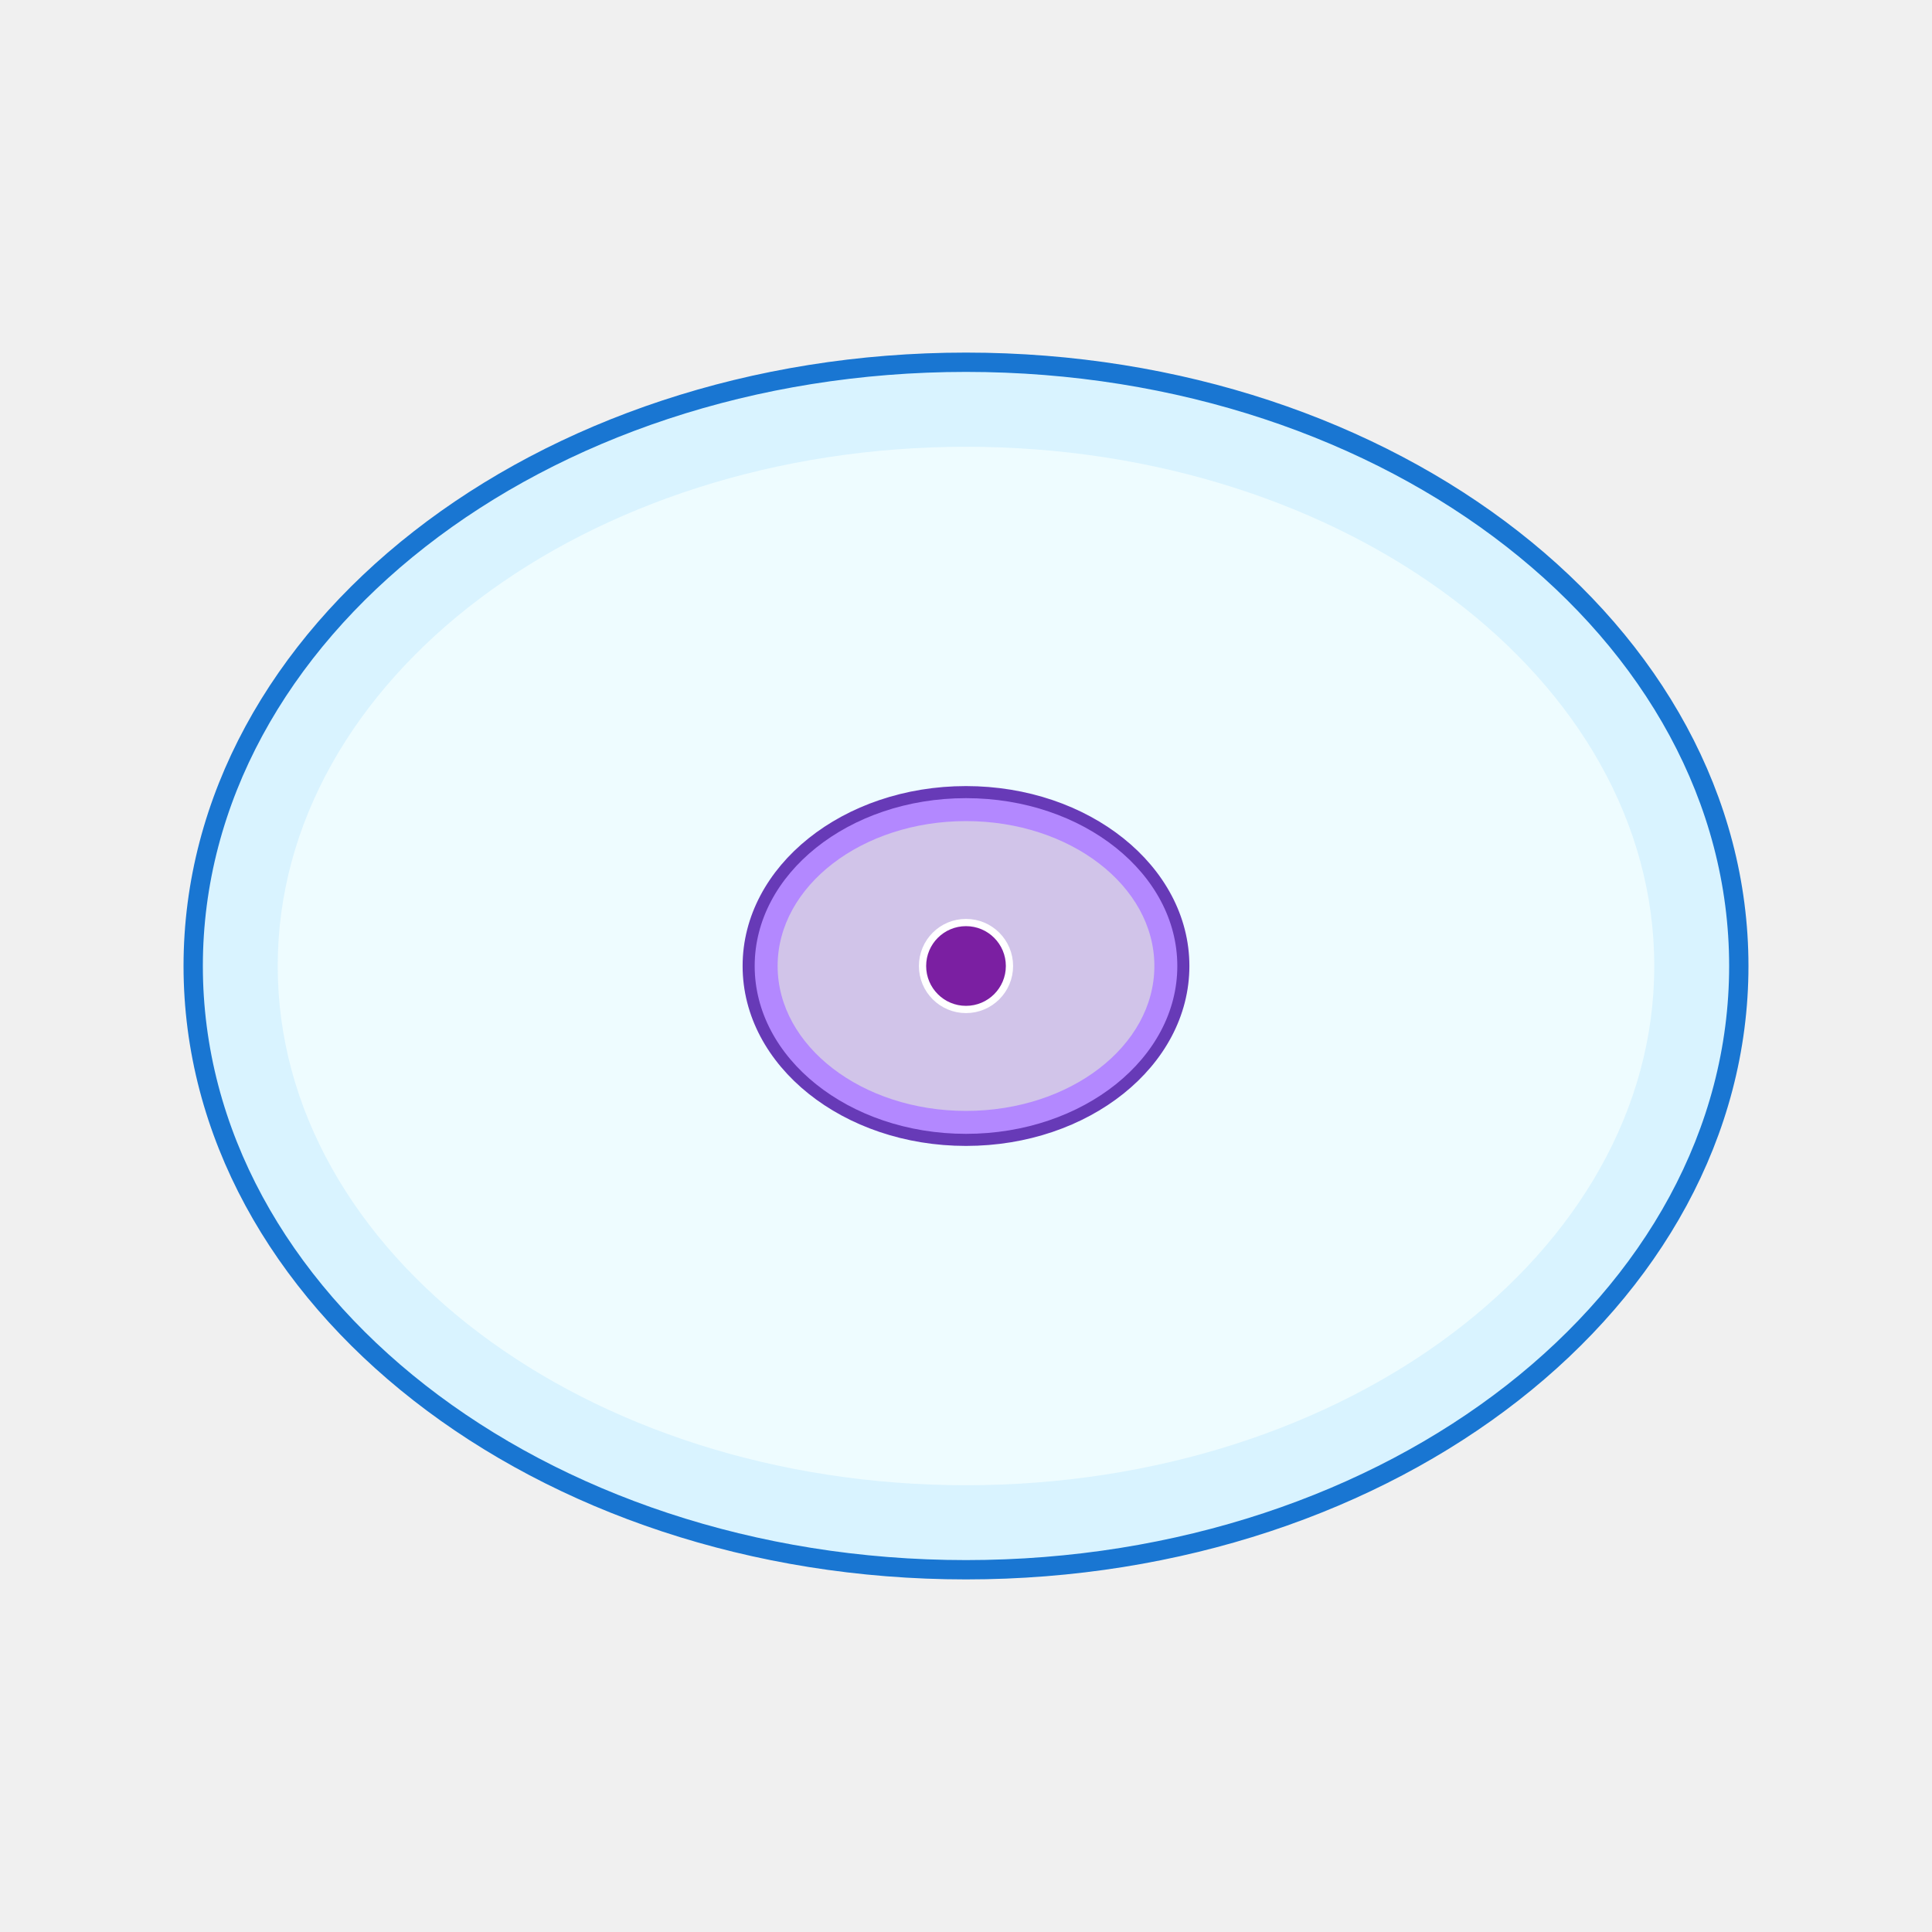
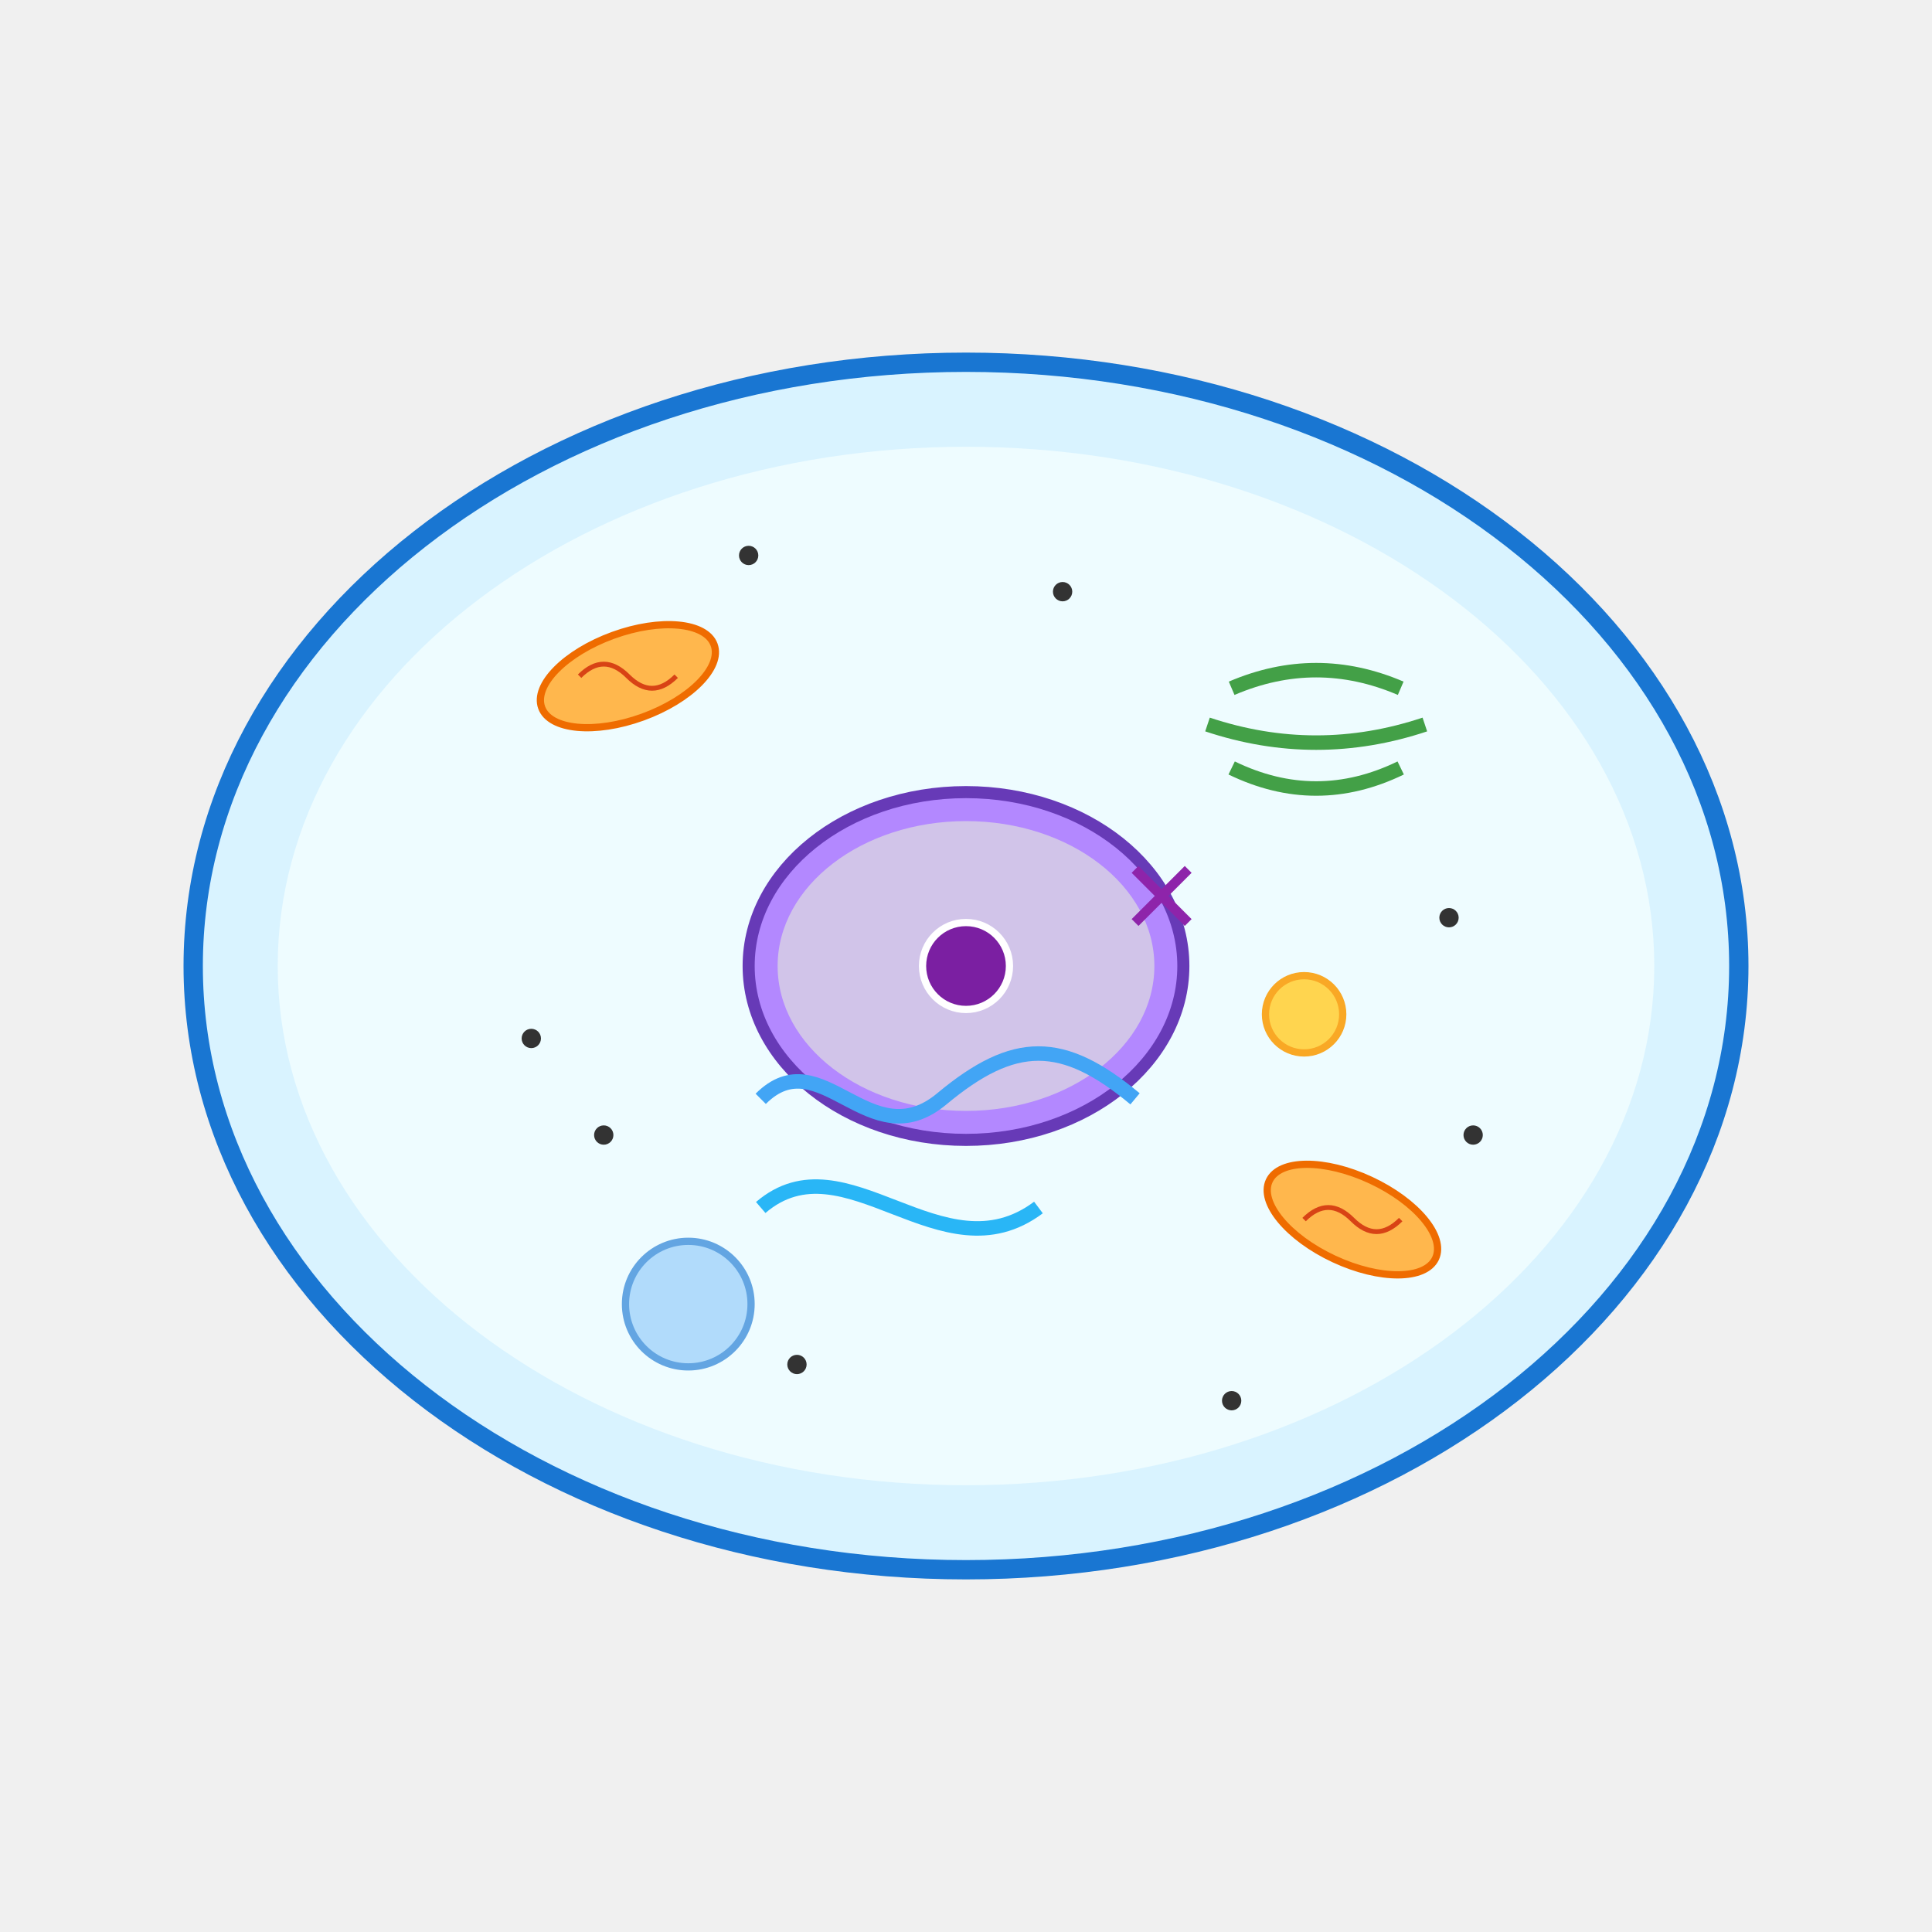
<svg xmlns="http://www.w3.org/2000/svg" viewBox="0 0 800 800" id="cell-diagram">
  <g id="cell-membrane">
    <ellipse cx="400" cy="400" rx="320" ry="250" fill="#d9f3ff" stroke="#1976d2" stroke-width="8" />
  </g>
  <g id="cytoplasm">
    <ellipse cx="400" cy="400" rx="285" ry="215" fill="#eefcff" />
  </g>
  <g id="nucleus" class="organelle">
    <ellipse cx="400" cy="400" rx="90" ry="72" fill="#b388ff" stroke="#673ab7" stroke-width="5" />
    <ellipse cx="400" cy="400" rx="78" ry="60" fill="#d1c4e9" />
  </g>
  <g id="nucleolus" class="organelle">
    <circle cx="400" cy="400" r="18" fill="#7b1fa2" stroke="#ffffff" stroke-width="3" />
  </g>
-   <g id="mitochondria" />
-   <g id="golgi" />
-   <g id="rough-er" />
-   <g id="smooth-er" />
-   <g id="ribosomes" />
-   <g id="lysosome" />
-   <g id="vacuole" />
-   <g id="centrosome" />
+   <g id="mitochondria" class="organelle">
+     <ellipse cx="260" cy="280" rx="38" ry="18" fill="#ffb74d" stroke="#ef6c00" stroke-width="3" transform="rotate(-20 260 280)" />
+     <path d="M240 280 Q250 270 260 280 Q270 290 280 280" stroke="#d84315" stroke-width="2" fill="none" />
+     <ellipse cx="560" cy="505" rx="38" ry="18" fill="#ffb74d" stroke="#ef6c00" stroke-width="3" transform="rotate(25 560 505)" />
+     <path d="M540 505 Q550 495 560 505 Q570 515 580 505" stroke="#d84315" stroke-width="2" fill="none" />
+   </g>
+   <g id="golgi" class="organelle">
+     <path d="M510 285 Q545 270 580 285" stroke="#43a047" stroke-width="6" fill="none" />
+     <path d="M500 300 Q545 315 590 300" stroke="#43a047" stroke-width="6" fill="none" />
+     <path d="M510 318 Q545 335 580 318" stroke="#43a047" stroke-width="6" fill="none" />
+   </g>
+   <g id="rough-er" class="organelle">
+     <path d="M315 455  C340 430 360 480 390 455  S440 430 470 455" stroke="#42a5f5" stroke-width="6" fill="none" />
+   </g>
+   <g id="smooth-er" class="organelle">
+     <path d="M315 500  C350 470 390 530 430 500" stroke="#29b6f6" stroke-width="6" fill="none" />
+   </g>
+   <g id="ribosomes" class="organelle">
+     <circle cx="220" cy="430" r="4" fill="#333" />
+     <circle cx="250" cy="470" r="4" fill="#333" />
+     <circle cx="310" cy="230" r="4" fill="#333" />
+     <circle cx="600" cy="380" r="4" fill="#333" />
+     <circle cx="510" cy="580" r="4" fill="#333" />
+     <circle cx="330" cy="565" r="4" fill="#333" />
+     <circle cx="440" cy="245" r="4" fill="#333" />
+     <circle cx="610" cy="470" r="4" fill="#333" />
+   </g>
+   <g id="lysosome" class="organelle">
+     <circle cx="540" cy="420" r="16" fill="#ffd54f" stroke="#f9a825" stroke-width="3" />
+   </g>
+   <g id="vacuole" class="organelle">
+     <circle cx="285" cy="540" r="26" fill="#90caf9" opacity=".65" stroke="#1976d2" stroke-width="3" />
+   </g>
+   <g id="centrosome" class="organelle">
+     <line x1="470" y1="360" x2="492" y2="382" stroke="#8e24aa" stroke-width="4" />
+     <line x1="492" y1="360" x2="470" y2="382" stroke="#8e24aa" stroke-width="4" />
+   </g>
</svg>
